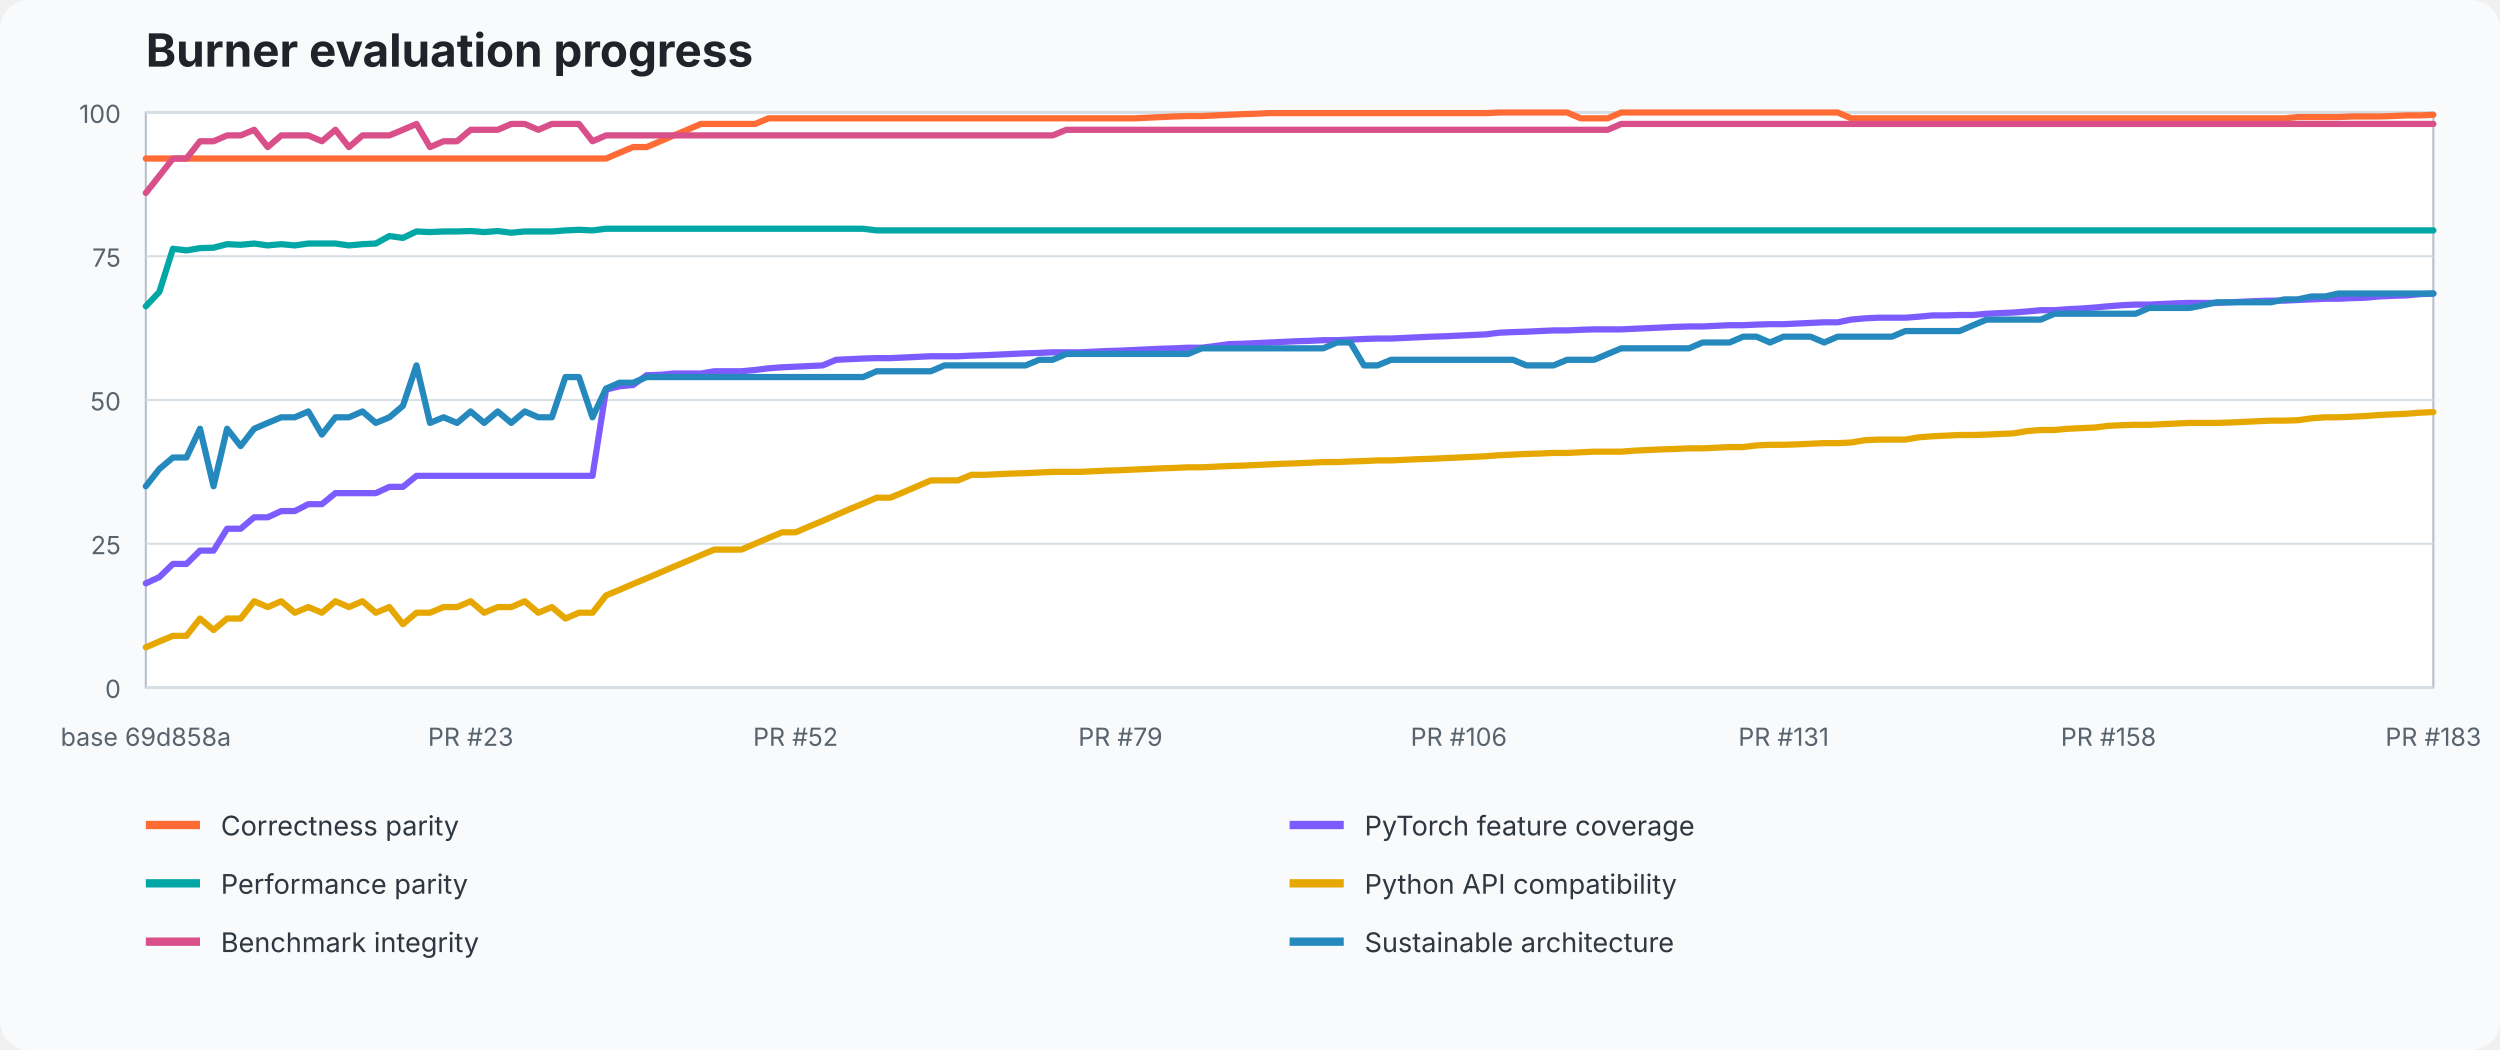
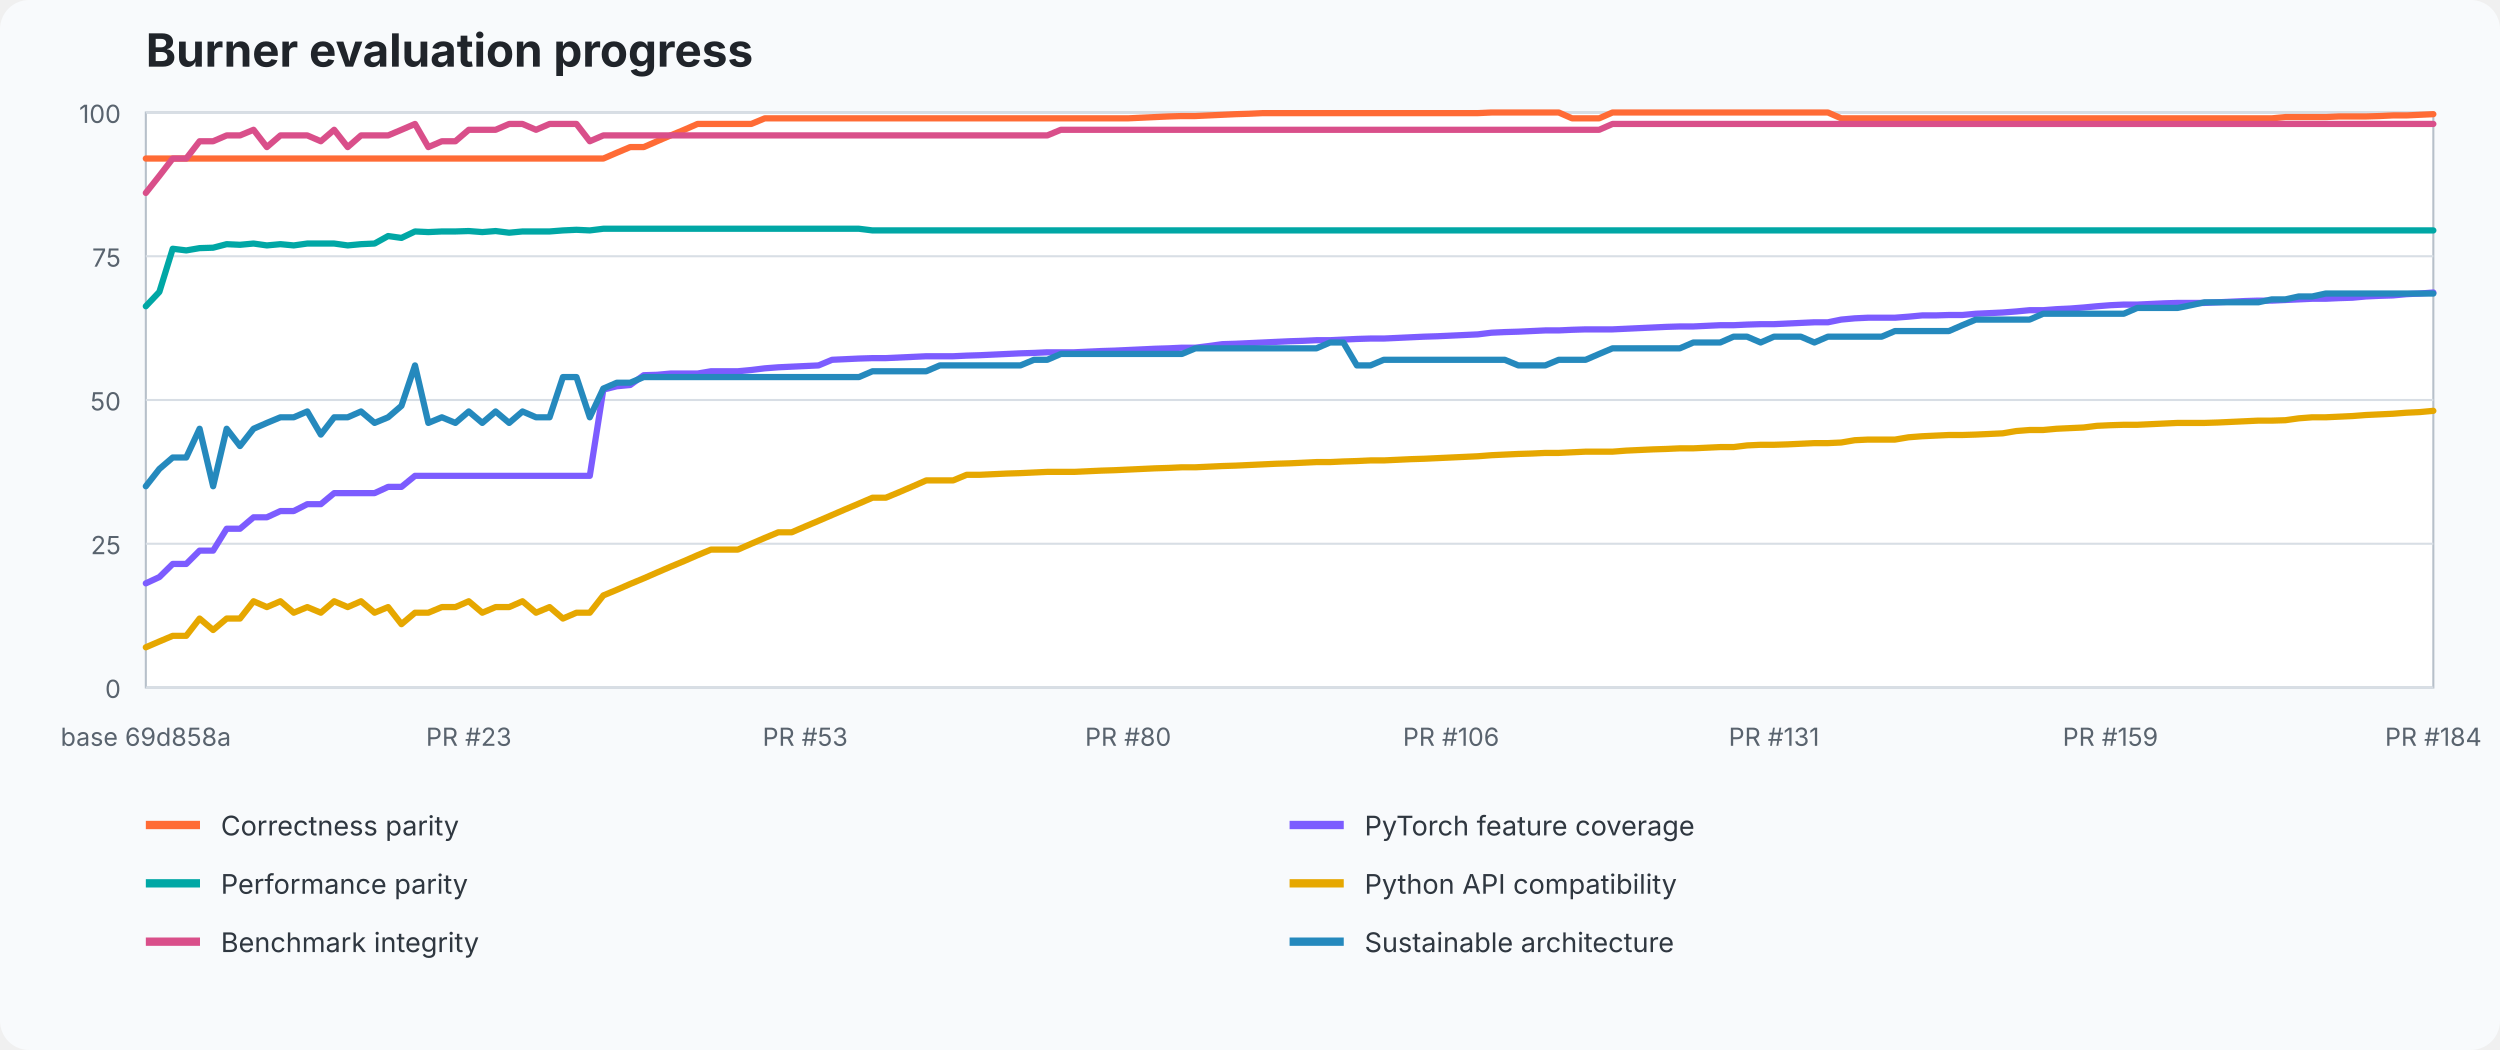
<svg xmlns="http://www.w3.org/2000/svg" width="1200" height="504" viewBox="0 0 1200 504" role="img" aria-labelledby="title desc">
  <style>text{font-family:ui-sans-serif,system-ui,-apple-system,BlinkMacSystemFont,"Segoe UI",sans-serif}.title{font-size:22px;font-weight:700;fill:#20242a}.axis{font-size:12px;fill:#59636e}.legend{font-size:13px;fill:#2f3740}.grid{stroke:#d8dee5;stroke-width:1}.plot{fill:#fff;stroke:#b7c0ca}</style>
  <rect width="100%" height="100%" fill="#f8fafc" rx="14" />
  <text x="70" y="32" class="title">Burner evaluation progress</text>
  <rect x="70" y="54" width="1098" height="276" class="plot" />
  <line x1="70" y1="330" x2="1168" y2="330" class="grid" />
  <text x="58" y="335" text-anchor="end" class="axis">0</text>
  <line x1="70" y1="261" x2="1168" y2="261" class="grid" />
  <text x="58" y="266" text-anchor="end" class="axis">25</text>
  <line x1="70" y1="192" x2="1168" y2="192" class="grid" />
  <text x="58" y="197" text-anchor="end" class="axis">50</text>
  <line x1="70" y1="123" x2="1168" y2="123" class="grid" />
  <text x="58" y="128" text-anchor="end" class="axis">75</text>
  <line x1="70" y1="54" x2="1168" y2="54" class="grid" />
  <text x="58" y="59" text-anchor="end" class="axis">100</text>
-   <polyline points="70.0,76.1 76.5,76.1 83.0,76.1 89.5,76.1 96.0,76.1 102.5,76.1 109.0,76.1 115.5,76.1 122.0,76.1 128.5,76.1 135.0,76.1 141.5,76.1 148.0,76.1 154.5,76.1 161.0,76.1 167.5,76.1 174.0,76.1 180.4,76.1 186.9,76.1 193.4,76.1 199.9,76.1 206.4,76.1 212.9,76.1 219.4,76.1 225.9,76.1 232.4,76.1 238.9,76.1 245.4,76.1 251.9,76.1 258.4,76.1 264.9,76.1 271.4,76.1 277.9,76.1 284.4,76.1 290.9,76.1 297.4,73.3 303.9,70.6 310.4,70.6 316.9,67.8 323.4,65.0 329.9,62.3 336.4,59.5 342.9,59.5 349.4,59.5 355.9,59.5 362.4,59.5 368.9,56.8 375.4,56.8 381.9,56.8 388.4,56.8 394.9,56.8 401.3,56.8 407.8,56.8 414.3,56.8 420.8,56.8 427.3,56.8 433.8,56.8 440.3,56.8 446.8,56.8 453.3,56.8 459.8,56.8 466.3,56.8 472.8,56.8 479.3,56.8 485.8,56.8 492.3,56.8 498.8,56.8 505.3,56.8 511.8,56.8 518.3,56.8 524.8,56.8 531.3,56.8 537.8,56.8 544.3,56.8 550.8,56.5 557.3,56.2 563.8,55.9 570.3,55.7 576.8,55.7 583.3,55.4 589.8,55.1 596.3,54.8 602.8,54.6 609.3,54.3 615.8,54.3 622.2,54.3 628.7,54.3 635.2,54.3 641.7,54.3 648.2,54.3 654.7,54.3 661.2,54.3 667.7,54.3 674.2,54.3 680.7,54.3 687.2,54.3 693.7,54.3 700.2,54.3 706.7,54.3 713.2,54.3 719.7,54.0 726.2,54.0 732.7,54.0 739.2,54.0 745.7,54.0 752.2,54.0 758.7,56.8 765.2,56.8 771.7,56.8 778.2,54.0 784.7,54.0 791.2,54.0 797.7,54.0 804.2,54.0 810.7,54.0 817.2,54.0 823.7,54.0 830.2,54.0 836.7,54.0 843.1,54.0 849.6,54.0 856.1,54.0 862.6,54.0 869.1,54.0 875.6,54.0 882.1,54.0 888.6,56.8 895.1,56.8 901.6,56.8 908.1,56.8 914.6,56.8 921.1,56.8 927.6,56.8 934.1,56.8 940.6,56.8 947.1,56.8 953.6,56.8 960.1,56.8 966.6,56.8 973.1,56.8 979.6,56.8 986.1,56.8 992.6,56.8 999.1,56.8 1005.6,56.8 1012.1,56.8 1018.6,56.8 1025.1,56.8 1031.6,56.8 1038.1,56.8 1044.6,56.8 1051.1,56.8 1057.6,56.8 1064.0,56.8 1070.5,56.8 1077.0,56.8 1083.5,56.8 1090.0,56.8 1096.5,56.8 1103.0,56.2 1109.5,56.2 1116.0,56.2 1122.5,56.2 1129.0,55.9 1135.5,55.9 1142.0,55.9 1148.5,55.7 1155.0,55.4 1161.5,55.4 1168.0,55.1" fill="none" stroke="#ff6b35" stroke-width="3" stroke-linejoin="round" stroke-linecap="round" />
-   <polyline points="70.0,280.0 76.5,277.0 83.0,270.7 89.5,270.7 96.0,264.3 102.5,264.3 109.0,253.8 115.5,253.8 122.0,248.3 128.5,248.3 135.0,245.3 141.5,245.3 148.0,242.0 154.5,242.0 161.0,236.7 167.5,236.7 174.0,236.7 180.4,236.7 186.9,233.7 193.4,233.7 199.9,228.4 206.4,228.4 212.9,228.4 219.4,228.4 225.9,228.4 232.4,228.4 238.9,228.4 245.4,228.4 251.9,228.4 258.4,228.4 264.9,228.4 271.4,228.4 277.9,228.4 284.4,228.4 290.9,187.0 297.4,185.4 303.9,184.8 310.4,180.1 316.9,179.9 323.4,179.3 329.9,179.3 336.4,179.3 342.9,178.2 349.4,178.2 355.9,178.2 362.4,177.6 368.9,176.8 375.4,176.3 381.9,176.0 388.4,175.7 394.9,175.4 401.3,172.7 407.8,172.4 414.3,172.1 420.8,171.9 427.3,171.9 433.8,171.6 440.3,171.3 446.8,171.0 453.3,171.0 459.8,171.0 466.3,170.7 472.8,170.5 479.3,170.2 485.8,169.9 492.3,169.6 498.8,169.4 505.3,169.1 511.8,169.1 518.3,169.1 524.8,168.8 531.3,168.5 537.8,168.3 544.3,168.0 550.8,167.7 557.3,167.4 563.8,167.2 570.3,166.9 576.8,166.9 583.3,166.1 589.8,165.2 596.3,165.0 602.8,164.7 609.3,164.4 615.8,164.1 622.2,163.8 628.7,163.6 635.2,163.3 641.7,163.3 648.2,163.0 654.7,162.7 661.2,162.5 667.7,162.5 674.2,162.2 680.7,161.9 687.2,161.6 693.7,161.4 700.2,161.1 706.7,160.8 713.2,160.5 719.7,159.7 726.2,159.4 732.7,159.2 739.2,158.9 745.7,158.6 752.2,158.6 758.7,158.3 765.2,158.1 771.7,158.1 778.2,158.1 784.7,157.8 791.2,157.5 797.7,157.2 804.2,156.9 810.7,156.7 817.2,156.7 823.7,156.4 830.2,156.1 836.7,156.1 843.1,155.8 849.6,155.6 856.1,155.6 862.6,155.3 869.1,155.0 875.6,154.7 882.1,154.7 888.6,153.4 895.1,152.8 901.6,152.5 908.1,152.5 914.6,152.5 921.1,152.0 927.6,151.4 934.1,151.4 940.6,151.2 947.1,151.2 953.6,150.6 960.1,150.3 966.6,150.0 973.1,149.5 979.6,148.9 986.1,148.9 992.6,148.4 999.1,148.1 1005.6,147.6 1012.1,147.0 1018.6,146.5 1025.1,146.2 1031.6,146.2 1038.1,145.9 1044.6,145.6 1051.1,145.4 1057.6,145.4 1064.0,145.4 1070.5,145.1 1077.0,144.8 1083.5,144.5 1090.0,144.3 1096.5,144.3 1103.0,144.0 1109.5,143.7 1116.0,143.4 1122.5,143.4 1129.0,143.1 1135.5,142.9 1142.0,142.3 1148.5,142.0 1155.0,141.8 1161.5,141.2 1168.0,140.9" fill="none" stroke="#7c5cff" stroke-width="3" stroke-linejoin="round" stroke-linecap="round" />
-   <polyline points="70.0,147.0 76.5,140.1 83.0,119.4 89.5,120.2 96.0,119.1 102.5,118.9 109.0,117.2 115.5,117.5 122.0,116.9 128.5,117.8 135.0,117.2 141.5,117.8 148.0,116.9 154.5,116.9 161.0,116.9 167.5,117.8 174.0,117.2 180.4,116.9 186.9,113.3 193.4,114.2 199.9,111.1 206.4,111.4 212.9,111.1 219.4,111.1 225.9,110.9 232.4,111.4 238.9,110.9 245.4,111.7 251.9,111.1 258.4,111.1 264.9,111.1 271.4,110.6 277.9,110.3 284.4,110.6 290.9,109.8 297.4,109.8 303.9,109.8 310.4,109.8 316.9,109.8 323.4,109.8 329.9,109.8 336.4,109.8 342.9,109.8 349.4,109.8 355.9,109.8 362.4,109.8 368.9,109.8 375.4,109.8 381.9,109.8 388.4,109.8 394.9,109.8 401.3,109.8 407.8,109.8 414.3,109.8 420.8,110.6 427.3,110.6 433.8,110.6 440.3,110.6 446.8,110.6 453.3,110.6 459.8,110.6 466.3,110.6 472.8,110.6 479.3,110.6 485.8,110.6 492.3,110.6 498.8,110.6 505.3,110.6 511.8,110.6 518.3,110.6 524.8,110.6 531.3,110.6 537.8,110.6 544.3,110.6 550.8,110.6 557.3,110.6 563.8,110.6 570.3,110.6 576.8,110.6 583.3,110.6 589.8,110.6 596.3,110.6 602.8,110.6 609.3,110.6 615.8,110.6 622.2,110.6 628.7,110.6 635.2,110.6 641.7,110.6 648.2,110.6 654.7,110.6 661.2,110.6 667.7,110.6 674.2,110.6 680.7,110.6 687.2,110.6 693.7,110.6 700.2,110.6 706.7,110.6 713.2,110.6 719.7,110.6 726.2,110.6 732.7,110.6 739.2,110.6 745.7,110.6 752.2,110.6 758.7,110.6 765.2,110.6 771.7,110.6 778.2,110.6 784.7,110.6 791.2,110.6 797.7,110.6 804.2,110.6 810.7,110.6 817.2,110.6 823.7,110.6 830.2,110.6 836.7,110.6 843.1,110.6 849.6,110.6 856.1,110.6 862.6,110.6 869.1,110.6 875.6,110.6 882.1,110.6 888.6,110.6 895.1,110.6 901.6,110.6 908.1,110.6 914.6,110.6 921.1,110.6 927.6,110.6 934.1,110.6 940.6,110.6 947.1,110.6 953.6,110.6 960.1,110.6 966.6,110.6 973.1,110.6 979.6,110.6 986.1,110.6 992.6,110.6 999.1,110.6 1005.6,110.6 1012.1,110.6 1018.6,110.6 1025.1,110.6 1031.6,110.6 1038.1,110.6 1044.6,110.6 1051.1,110.6 1057.6,110.6 1064.0,110.6 1070.5,110.6 1077.0,110.6 1083.5,110.6 1090.0,110.6 1096.5,110.6 1103.0,110.6 1109.5,110.6 1116.0,110.6 1122.5,110.6 1129.0,110.6 1135.5,110.6 1142.0,110.6 1148.5,110.6 1155.0,110.6 1161.5,110.6 1168.0,110.6" fill="none" stroke="#00a7a5" stroke-width="3" stroke-linejoin="round" stroke-linecap="round" />
-   <polyline points="70.0,310.7 76.5,307.9 83.0,305.2 89.5,305.2 96.0,296.9 102.5,302.4 109.0,296.9 115.5,296.9 122.0,288.6 128.5,291.4 135.0,288.6 141.5,294.1 148.0,291.4 154.5,294.1 161.0,288.6 167.5,291.4 174.0,288.6 180.4,294.1 186.9,291.4 193.4,299.6 199.9,294.1 206.4,294.1 212.9,291.4 219.4,291.4 225.9,288.6 232.4,294.1 238.9,291.4 245.4,291.4 251.9,288.6 258.4,294.1 264.9,291.4 271.4,296.9 277.9,294.1 284.4,294.1 290.9,285.8 297.4,283.1 303.9,280.3 310.4,277.6 316.9,274.8 323.4,272.0 329.9,269.3 336.4,266.5 342.9,263.8 349.4,263.8 355.9,263.8 362.4,261.0 368.9,258.2 375.4,255.5 381.9,255.5 388.4,252.7 394.9,250.0 401.3,247.2 407.8,244.4 414.3,241.7 420.8,238.9 427.3,238.9 433.8,236.2 440.3,233.4 446.8,230.6 453.3,230.6 459.8,230.6 466.3,227.9 472.8,227.9 479.3,227.6 485.8,227.3 492.3,227.1 498.8,226.8 505.3,226.5 511.8,226.5 518.3,226.5 524.8,226.2 531.3,225.9 537.8,225.7 544.3,225.4 550.8,225.1 557.3,224.8 563.8,224.6 570.3,224.3 576.8,224.3 583.3,224.0 589.8,223.7 596.3,223.5 602.8,223.2 609.3,222.9 615.8,222.6 622.2,222.4 628.7,222.1 635.2,221.8 641.7,221.8 648.2,221.5 654.7,221.3 661.2,221.0 667.7,221.0 674.2,220.7 680.7,220.4 687.2,220.2 693.7,219.9 700.2,219.6 706.7,219.3 713.2,219.0 719.7,218.5 726.2,218.2 732.7,217.9 739.2,217.7 745.7,217.4 752.2,217.4 758.7,217.1 765.2,216.8 771.7,216.8 778.2,216.8 784.7,216.3 791.2,216.0 797.7,215.7 804.2,215.5 810.7,215.2 817.2,215.2 823.7,214.9 830.2,214.6 836.7,214.6 843.1,213.8 849.6,213.5 856.1,213.5 862.6,213.3 869.1,213.0 875.6,212.7 882.1,212.7 888.6,212.4 895.1,211.3 901.6,211.0 908.1,211.0 914.6,211.0 921.1,209.9 927.6,209.4 934.1,209.1 940.6,208.8 947.1,208.8 953.6,208.6 960.1,208.3 966.6,208.0 973.1,206.9 979.6,206.4 986.1,206.4 992.6,205.8 999.1,205.5 1005.6,205.2 1012.1,204.4 1018.6,204.1 1025.1,203.9 1031.6,203.9 1038.1,203.6 1044.6,203.3 1051.1,203.0 1057.6,203.0 1064.0,203.0 1070.5,202.8 1077.0,202.5 1083.5,202.2 1090.0,201.9 1096.5,201.9 1103.0,201.7 1109.5,200.8 1116.0,200.3 1122.5,200.3 1129.0,200.0 1135.5,199.7 1142.0,199.2 1148.5,198.9 1155.0,198.6 1161.5,198.1 1168.0,197.8" fill="none" stroke="#e6a700" stroke-width="3" stroke-linejoin="round" stroke-linecap="round" />
-   <polyline points="70.0,92.6 76.5,84.4 83.0,76.1 89.5,76.1 96.0,67.8 102.5,67.8 109.0,65.0 115.5,65.0 122.0,62.3 128.5,70.6 135.0,65.0 141.5,65.0 148.0,65.0 154.5,67.8 161.0,62.3 167.5,70.6 174.0,65.0 180.4,65.0 186.9,65.0 193.4,62.3 199.9,59.5 206.4,70.6 212.9,67.8 219.4,67.8 225.9,62.3 232.4,62.3 238.9,62.3 245.4,59.5 251.9,59.5 258.4,62.3 264.9,59.5 271.4,59.5 277.9,59.5 284.4,67.8 290.9,65.0 297.4,65.0 303.9,65.0 310.4,65.0 316.9,65.0 323.4,65.0 329.9,65.0 336.4,65.0 342.9,65.0 349.4,65.0 355.9,65.0 362.4,65.0 368.9,65.0 375.4,65.0 381.9,65.0 388.4,65.0 394.9,65.0 401.3,65.0 407.8,65.0 414.3,65.0 420.8,65.0 427.3,65.0 433.8,65.0 440.3,65.0 446.8,65.0 453.3,65.0 459.8,65.0 466.3,65.0 472.8,65.0 479.3,65.0 485.8,65.0 492.3,65.0 498.8,65.0 505.3,65.0 511.8,62.3 518.3,62.3 524.8,62.3 531.3,62.3 537.8,62.3 544.3,62.3 550.8,62.3 557.3,62.3 563.8,62.3 570.3,62.3 576.8,62.3 583.3,62.3 589.8,62.3 596.3,62.3 602.8,62.3 609.3,62.3 615.8,62.3 622.2,62.3 628.7,62.3 635.2,62.3 641.7,62.3 648.2,62.3 654.7,62.3 661.2,62.3 667.7,62.3 674.2,62.3 680.7,62.3 687.2,62.3 693.7,62.3 700.2,62.3 706.7,62.3 713.2,62.3 719.7,62.3 726.2,62.3 732.7,62.3 739.2,62.3 745.7,62.3 752.2,62.3 758.7,62.3 765.2,62.3 771.7,62.3 778.2,59.5 784.7,59.5 791.2,59.5 797.7,59.5 804.2,59.5 810.7,59.5 817.2,59.5 823.7,59.5 830.2,59.5 836.7,59.5 843.1,59.5 849.6,59.5 856.1,59.5 862.6,59.5 869.1,59.5 875.6,59.5 882.1,59.5 888.6,59.5 895.1,59.5 901.6,59.5 908.1,59.5 914.6,59.5 921.1,59.5 927.6,59.5 934.1,59.5 940.6,59.5 947.1,59.5 953.6,59.5 960.1,59.5 966.6,59.5 973.1,59.5 979.6,59.5 986.1,59.5 992.6,59.5 999.1,59.5 1005.6,59.5 1012.1,59.5 1018.6,59.5 1025.1,59.5 1031.6,59.5 1038.1,59.5 1044.6,59.5 1051.1,59.5 1057.6,59.5 1064.0,59.5 1070.5,59.5 1077.0,59.5 1083.5,59.5 1090.0,59.5 1096.5,59.5 1103.0,59.5 1109.5,59.5 1116.0,59.5 1122.5,59.5 1129.0,59.5 1135.5,59.5 1142.0,59.5 1148.5,59.5 1155.0,59.5 1161.5,59.5 1168.0,59.5" fill="none" stroke="#d94f8a" stroke-width="3" stroke-linejoin="round" stroke-linecap="round" />
-   <polyline points="70.0,233.4 76.5,225.1 83.0,219.6 89.5,219.6 96.0,205.8 102.5,233.4 109.0,205.8 115.5,214.1 122.0,205.8 128.5,203.0 135.0,200.3 141.5,200.3 148.0,197.5 154.5,208.6 161.0,200.3 167.5,200.3 174.0,197.5 180.4,203.0 186.9,200.3 193.4,194.8 199.9,175.4 206.4,203.0 212.9,200.3 219.4,203.0 225.9,197.5 232.4,203.0 238.9,197.5 245.4,203.0 251.9,197.5 258.4,200.3 264.9,200.3 271.4,181.0 277.9,181.0 284.4,200.3 290.9,186.5 297.4,183.7 303.9,183.7 310.4,181.0 316.9,181.0 323.4,181.0 329.9,181.0 336.4,181.0 342.9,181.0 349.4,181.0 355.9,181.0 362.4,181.0 368.9,181.0 375.4,181.0 381.9,181.0 388.4,181.0 394.9,181.0 401.3,181.0 407.8,181.0 414.3,181.0 420.8,178.2 427.3,178.2 433.8,178.2 440.3,178.2 446.8,178.2 453.3,175.4 459.8,175.4 466.3,175.4 472.8,175.4 479.3,175.4 485.8,175.4 492.3,175.4 498.8,172.7 505.3,172.7 511.8,169.9 518.3,169.9 524.8,169.9 531.3,169.9 537.8,169.9 544.3,169.9 550.8,169.9 557.3,169.9 563.8,169.9 570.3,169.9 576.8,167.2 583.3,167.2 589.8,167.2 596.3,167.2 602.8,167.2 609.3,167.2 615.8,167.2 622.2,167.2 628.7,167.2 635.2,167.2 641.7,164.4 648.2,164.4 654.7,175.4 661.2,175.4 667.7,172.7 674.2,172.7 680.7,172.7 687.2,172.7 693.7,172.7 700.2,172.7 706.7,172.7 713.2,172.7 719.7,172.7 726.2,172.7 732.7,175.4 739.2,175.4 745.7,175.4 752.2,172.7 758.7,172.7 765.2,172.7 771.7,169.9 778.2,167.2 784.7,167.2 791.2,167.2 797.7,167.2 804.2,167.2 810.7,167.2 817.2,164.4 823.7,164.4 830.2,164.4 836.7,161.6 843.1,161.6 849.6,164.4 856.1,161.6 862.6,161.6 869.1,161.6 875.6,164.4 882.1,161.6 888.6,161.6 895.1,161.6 901.6,161.6 908.1,161.6 914.6,158.9 921.1,158.9 927.6,158.9 934.1,158.9 940.6,158.9 947.1,156.1 953.6,153.4 960.1,153.4 966.6,153.4 973.1,153.4 979.6,153.4 986.1,150.6 992.6,150.6 999.1,150.6 1005.6,150.6 1012.1,150.6 1018.6,150.6 1025.1,150.6 1031.6,147.8 1038.1,147.8 1044.6,147.8 1051.1,147.8 1057.6,146.5 1064.0,145.1 1070.5,145.1 1077.0,145.1 1083.5,145.1 1090.0,145.1 1096.5,143.7 1103.0,143.7 1109.5,142.3 1116.0,142.3 1122.5,140.9 1129.0,140.9 1135.5,140.9 1142.0,140.9 1148.5,140.9 1155.0,140.9 1161.5,140.9 1168.0,140.9" fill="none" stroke="#2589bd" stroke-width="3" stroke-linejoin="round" stroke-linecap="round" />
+   <polyline points="70.0,76.1 76.5,76.1 82.9,76.1 89.4,76.1 95.8,76.1 102.3,76.1 108.8,76.1 115.2,76.1 121.7,76.1 128.1,76.1 134.6,76.1 141.0,76.1 147.5,76.1 154.0,76.1 160.4,76.1 166.9,76.1 173.3,76.1 179.8,76.1 186.3,76.1 192.7,76.1 199.2,76.1 205.6,76.1 212.1,76.1 218.6,76.1 225.0,76.1 231.5,76.1 237.9,76.1 244.4,76.1 250.8,76.1 257.3,76.1 263.8,76.1 270.2,76.1 276.7,76.1 283.1,76.1 289.6,76.1 296.1,73.3 302.5,70.6 309.0,70.6 315.4,67.8 321.9,65.0 328.4,62.3 334.8,59.5 341.3,59.5 347.7,59.5 354.2,59.5 360.6,59.5 367.1,56.8 373.6,56.8 380.0,56.8 386.5,56.8 392.9,56.8 399.4,56.8 405.9,56.8 412.3,56.8 418.8,56.8 425.2,56.8 431.7,56.8 438.2,56.8 444.6,56.8 451.1,56.8 457.5,56.8 464.0,56.8 470.4,56.8 476.9,56.8 483.4,56.8 489.8,56.8 496.3,56.8 502.7,56.8 509.2,56.8 515.7,56.8 522.1,56.8 528.6,56.8 535.0,56.8 541.5,56.8 548.0,56.5 554.4,56.2 560.9,55.9 567.3,55.7 573.8,55.7 580.2,55.4 586.7,55.1 593.2,54.8 599.6,54.6 606.1,54.3 612.5,54.3 619.0,54.3 625.5,54.3 631.9,54.3 638.4,54.3 644.8,54.3 651.3,54.3 657.8,54.3 664.2,54.3 670.7,54.3 677.1,54.3 683.6,54.3 690.0,54.3 696.5,54.3 703.0,54.3 709.4,54.3 715.9,54.0 722.3,54.0 728.8,54.0 735.3,54.0 741.7,54.0 748.2,54.0 754.6,56.8 761.1,56.8 767.6,56.8 774.0,54.0 780.5,54.0 786.9,54.0 793.4,54.0 799.8,54.0 806.3,54.0 812.8,54.0 819.2,54.0 825.7,54.0 832.1,54.0 838.6,54.0 845.1,54.0 851.5,54.0 858.0,54.0 864.4,54.0 870.9,54.0 877.4,54.0 883.8,56.8 890.3,56.8 896.7,56.8 903.2,56.8 909.6,56.8 916.1,56.8 922.6,56.8 929.0,56.8 935.5,56.8 941.9,56.8 948.4,56.8 954.9,56.8 961.3,56.8 967.8,56.8 974.2,56.8 980.7,56.8 987.2,56.8 993.6,56.8 1000.1,56.8 1006.5,56.8 1013.0,56.8 1019.4,56.8 1025.9,56.8 1032.4,56.8 1038.8,56.8 1045.3,56.8 1051.7,56.8 1058.2,56.8 1064.7,56.8 1071.1,56.8 1077.6,56.8 1084.0,56.8 1090.5,56.8 1097.0,56.2 1103.4,56.2 1109.9,56.2 1116.3,56.2 1122.8,55.9 1129.2,55.9 1135.7,55.9 1142.2,55.7 1148.6,55.4 1155.1,55.4 1161.5,55.1 1168.0,54.8" fill="none" stroke="#ff6b35" stroke-width="3" stroke-linejoin="round" stroke-linecap="round" />
+   <polyline points="70.0,280.0 76.5,277.0 82.9,270.7 89.4,270.7 95.8,264.3 102.3,264.3 108.8,253.8 115.2,253.8 121.7,248.3 128.1,248.3 134.6,245.3 141.0,245.3 147.5,242.0 154.0,242.0 160.4,236.7 166.9,236.7 173.3,236.7 179.8,236.7 186.3,233.7 192.7,233.7 199.2,228.4 205.6,228.4 212.1,228.4 218.6,228.4 225.0,228.4 231.5,228.4 237.9,228.4 244.4,228.4 250.8,228.4 257.3,228.4 263.8,228.4 270.2,228.4 276.7,228.4 283.1,228.4 289.6,187.0 296.1,185.4 302.5,184.8 309.0,180.1 315.4,179.9 321.9,179.3 328.4,179.3 334.8,179.3 341.3,178.2 347.7,178.2 354.2,178.2 360.6,177.6 367.1,176.8 373.6,176.3 380.0,176.0 386.5,175.7 392.9,175.4 399.4,172.7 405.9,172.4 412.3,172.1 418.8,171.9 425.2,171.9 431.7,171.6 438.2,171.3 444.6,171.0 451.1,171.0 457.5,171.0 464.0,170.7 470.4,170.5 476.9,170.2 483.4,169.9 489.8,169.6 496.3,169.4 502.7,169.1 509.2,169.1 515.7,169.1 522.1,168.8 528.6,168.5 535.0,168.3 541.5,168.0 548.0,167.7 554.4,167.4 560.9,167.2 567.3,166.9 573.8,166.9 580.2,166.1 586.7,165.2 593.2,165.0 599.6,164.7 606.1,164.4 612.5,164.1 619.0,163.8 625.5,163.6 631.9,163.3 638.4,163.3 644.8,163.0 651.3,162.7 657.8,162.5 664.2,162.5 670.7,162.2 677.1,161.9 683.6,161.6 690.0,161.4 696.5,161.1 703.0,160.8 709.4,160.5 715.9,159.7 722.3,159.4 728.8,159.2 735.3,158.9 741.7,158.6 748.2,158.6 754.6,158.3 761.1,158.1 767.6,158.1 774.0,158.1 780.5,157.8 786.9,157.5 793.4,157.2 799.8,156.9 806.3,156.7 812.8,156.7 819.2,156.4 825.7,156.1 832.1,156.1 838.6,155.8 845.1,155.6 851.5,155.6 858.0,155.3 864.4,155.0 870.9,154.7 877.4,154.7 883.8,153.4 890.3,152.8 896.7,152.5 903.2,152.5 909.6,152.5 916.1,152.0 922.6,151.4 929.0,151.4 935.5,151.2 941.9,151.2 948.4,150.6 954.9,150.3 961.3,150.0 967.8,149.5 974.2,148.9 980.7,148.9 987.2,148.4 993.6,148.1 1000.1,147.6 1006.5,147.0 1013.0,146.5 1019.4,146.2 1025.9,146.2 1032.4,145.9 1038.8,145.6 1045.3,145.4 1051.7,145.4 1058.2,145.4 1064.7,145.1 1071.1,144.8 1077.6,144.5 1084.0,144.3 1090.5,144.3 1097.0,144.0 1103.4,143.7 1109.9,143.4 1116.3,143.4 1122.8,143.1 1129.2,142.9 1135.7,142.3 1142.2,142.0 1148.6,141.8 1155.1,141.2 1161.5,140.9 1168.0,140.4" fill="none" stroke="#7c5cff" stroke-width="3" stroke-linejoin="round" stroke-linecap="round" />
+   <polyline points="70.0,147.0 76.5,140.1 82.9,119.4 89.4,120.2 95.8,119.1 102.3,118.9 108.8,117.2 115.2,117.5 121.7,116.9 128.1,117.8 134.6,117.2 141.0,117.8 147.5,116.9 154.0,116.9 160.4,116.9 166.9,117.8 173.3,117.2 179.8,116.9 186.3,113.3 192.7,114.2 199.2,111.1 205.6,111.4 212.1,111.1 218.6,111.1 225.0,110.9 231.5,111.4 237.9,110.9 244.4,111.7 250.8,111.1 257.3,111.1 263.8,111.1 270.2,110.6 276.7,110.3 283.1,110.6 289.6,109.8 296.1,109.8 302.5,109.8 309.0,109.8 315.4,109.8 321.9,109.8 328.4,109.8 334.8,109.8 341.3,109.8 347.7,109.8 354.2,109.8 360.6,109.8 367.1,109.8 373.6,109.8 380.0,109.8 386.5,109.8 392.9,109.8 399.4,109.8 405.9,109.8 412.3,109.8 418.8,110.6 425.2,110.6 431.7,110.6 438.2,110.6 444.6,110.6 451.1,110.6 457.5,110.6 464.0,110.6 470.4,110.6 476.9,110.6 483.4,110.6 489.8,110.6 496.3,110.6 502.7,110.6 509.2,110.6 515.7,110.6 522.1,110.6 528.6,110.6 535.0,110.6 541.5,110.6 548.0,110.6 554.4,110.6 560.9,110.6 567.3,110.6 573.8,110.6 580.2,110.6 586.7,110.6 593.2,110.6 599.6,110.6 606.1,110.6 612.5,110.6 619.0,110.6 625.5,110.6 631.9,110.6 638.4,110.6 644.8,110.6 651.3,110.6 657.8,110.6 664.2,110.6 670.7,110.6 677.1,110.6 683.6,110.6 690.0,110.6 696.5,110.6 703.0,110.6 709.4,110.6 715.9,110.6 722.3,110.6 728.8,110.6 735.3,110.6 741.7,110.6 748.2,110.6 754.6,110.6 761.1,110.6 767.6,110.6 774.0,110.6 780.5,110.6 786.9,110.6 793.4,110.6 799.8,110.6 806.3,110.6 812.8,110.6 819.2,110.6 825.7,110.6 832.1,110.6 838.6,110.6 845.1,110.6 851.5,110.6 858.0,110.6 864.4,110.6 870.9,110.6 877.4,110.6 883.8,110.6 890.3,110.6 896.7,110.6 903.2,110.6 909.6,110.6 916.1,110.6 922.6,110.6 929.0,110.6 935.5,110.6 941.9,110.6 948.4,110.6 954.9,110.6 961.3,110.6 967.8,110.6 974.2,110.6 980.7,110.6 987.2,110.6 993.6,110.6 1000.1,110.6 1006.5,110.6 1013.0,110.6 1019.4,110.6 1025.9,110.6 1032.4,110.6 1038.8,110.6 1045.3,110.6 1051.7,110.6 1058.2,110.6 1064.7,110.6 1071.1,110.6 1077.6,110.6 1084.0,110.6 1090.5,110.6 1097.0,110.6 1103.4,110.6 1109.9,110.6 1116.3,110.6 1122.8,110.6 1129.2,110.6 1135.7,110.6 1142.2,110.6 1148.6,110.6 1155.1,110.6 1161.5,110.6 1168.0,110.6" fill="none" stroke="#00a7a5" stroke-width="3" stroke-linejoin="round" stroke-linecap="round" />
+   <polyline points="70.0,310.7 76.5,307.9 82.9,305.2 89.4,305.2 95.8,296.9 102.3,302.4 108.8,296.9 115.2,296.9 121.7,288.6 128.1,291.4 134.6,288.6 141.0,294.1 147.5,291.4 154.0,294.1 160.4,288.6 166.9,291.4 173.3,288.6 179.8,294.1 186.3,291.4 192.7,299.6 199.2,294.1 205.6,294.1 212.1,291.4 218.6,291.4 225.0,288.6 231.5,294.1 237.9,291.4 244.4,291.4 250.8,288.6 257.3,294.1 263.8,291.4 270.2,296.9 276.7,294.1 283.1,294.1 289.6,285.8 296.1,283.1 302.5,280.3 309.0,277.6 315.4,274.8 321.9,272.0 328.4,269.3 334.8,266.5 341.3,263.8 347.7,263.8 354.2,263.8 360.6,261.0 367.1,258.2 373.6,255.5 380.0,255.5 386.5,252.7 392.9,250.0 399.4,247.2 405.9,244.4 412.3,241.7 418.8,238.9 425.2,238.9 431.7,236.2 438.2,233.4 444.6,230.6 451.1,230.6 457.5,230.6 464.0,227.9 470.4,227.9 476.9,227.6 483.4,227.3 489.8,227.1 496.3,226.8 502.7,226.5 509.2,226.5 515.7,226.5 522.1,226.2 528.6,225.9 535.0,225.7 541.5,225.4 548.0,225.1 554.4,224.8 560.9,224.6 567.3,224.3 573.8,224.3 580.2,224.0 586.7,223.7 593.2,223.5 599.6,223.2 606.1,222.9 612.5,222.6 619.0,222.4 625.5,222.1 631.9,221.8 638.4,221.8 644.8,221.5 651.3,221.3 657.8,221.0 664.2,221.0 670.7,220.7 677.1,220.4 683.6,220.2 690.0,219.9 696.5,219.6 703.0,219.3 709.4,219.0 715.9,218.5 722.3,218.2 728.8,217.9 735.3,217.7 741.7,217.4 748.2,217.4 754.6,217.1 761.1,216.8 767.6,216.8 774.0,216.8 780.5,216.3 786.9,216.0 793.4,215.7 799.8,215.5 806.3,215.2 812.8,215.2 819.2,214.9 825.7,214.6 832.1,214.6 838.6,213.8 845.1,213.5 851.5,213.5 858.0,213.3 864.4,213.0 870.9,212.7 877.4,212.7 883.8,212.4 890.3,211.3 896.7,211.0 903.2,211.0 909.6,211.0 916.1,209.9 922.6,209.4 929.0,209.1 935.5,208.8 941.9,208.8 948.4,208.6 954.9,208.3 961.3,208.0 967.8,206.9 974.2,206.4 980.7,206.4 987.2,205.8 993.6,205.5 1000.1,205.2 1006.5,204.4 1013.0,204.1 1019.4,203.9 1025.9,203.9 1032.4,203.6 1038.8,203.3 1045.3,203.0 1051.7,203.0 1058.2,203.0 1064.7,202.8 1071.1,202.5 1077.6,202.2 1084.0,201.9 1090.5,201.9 1097.0,201.7 1103.4,200.8 1109.9,200.3 1116.3,200.3 1122.8,200.0 1129.2,199.7 1135.7,199.2 1142.2,198.9 1148.6,198.6 1155.1,198.1 1161.5,197.8 1168.0,197.2" fill="none" stroke="#e6a700" stroke-width="3" stroke-linejoin="round" stroke-linecap="round" />
+   <polyline points="70.0,92.6 76.5,84.4 82.9,76.1 89.4,76.1 95.8,67.8 102.3,67.8 108.8,65.0 115.2,65.0 121.7,62.3 128.1,70.6 134.6,65.0 141.0,65.0 147.5,65.0 154.0,67.8 160.4,62.3 166.9,70.6 173.3,65.0 179.8,65.0 186.3,65.0 192.7,62.3 199.2,59.5 205.6,70.6 212.1,67.8 218.6,67.8 225.0,62.3 231.5,62.3 237.9,62.3 244.4,59.5 250.8,59.5 257.3,62.3 263.8,59.5 270.2,59.5 276.7,59.5 283.1,67.8 289.6,65.0 296.1,65.0 302.5,65.0 309.0,65.0 315.4,65.0 321.9,65.0 328.4,65.0 334.8,65.0 341.3,65.0 347.7,65.0 354.2,65.0 360.6,65.0 367.1,65.0 373.6,65.0 380.0,65.0 386.5,65.0 392.9,65.0 399.4,65.0 405.9,65.0 412.3,65.0 418.8,65.0 425.2,65.0 431.7,65.0 438.2,65.0 444.6,65.0 451.1,65.0 457.5,65.0 464.0,65.0 470.4,65.0 476.9,65.0 483.4,65.0 489.8,65.0 496.3,65.0 502.7,65.0 509.2,62.3 515.7,62.3 522.1,62.3 528.6,62.3 535.0,62.3 541.5,62.3 548.0,62.3 554.4,62.3 560.9,62.3 567.3,62.3 573.8,62.3 580.2,62.3 586.7,62.3 593.2,62.3 599.6,62.3 606.1,62.3 612.5,62.3 619.0,62.3 625.5,62.3 631.9,62.3 638.4,62.3 644.8,62.3 651.3,62.3 657.8,62.3 664.2,62.3 670.7,62.3 677.1,62.3 683.6,62.3 690.0,62.3 696.5,62.3 703.0,62.3 709.4,62.3 715.9,62.3 722.3,62.3 728.8,62.3 735.3,62.3 741.7,62.3 748.2,62.3 754.6,62.3 761.1,62.3 767.6,62.3 774.0,59.5 780.5,59.5 786.9,59.5 793.4,59.5 799.8,59.5 806.3,59.5 812.8,59.5 819.2,59.5 825.7,59.5 832.1,59.5 838.6,59.5 845.1,59.5 851.5,59.5 858.0,59.5 864.4,59.5 870.9,59.5 877.4,59.5 883.8,59.5 890.3,59.5 896.7,59.5 903.2,59.5 909.6,59.5 916.1,59.5 922.6,59.5 929.0,59.5 935.5,59.5 941.9,59.5 948.4,59.5 954.9,59.5 961.3,59.5 967.8,59.5 974.2,59.5 980.7,59.5 987.2,59.5 993.6,59.5 1000.1,59.5 1006.5,59.5 1013.0,59.5 1019.4,59.5 1025.9,59.5 1032.4,59.5 1038.8,59.5 1045.3,59.5 1051.7,59.5 1058.2,59.5 1064.7,59.5 1071.1,59.5 1077.6,59.5 1084.0,59.5 1090.5,59.5 1097.0,59.5 1103.4,59.5 1109.9,59.5 1116.3,59.5 1122.8,59.5 1129.2,59.5 1135.7,59.5 1142.2,59.5 1148.6,59.5 1155.1,59.5 1161.5,59.5 1168.0,59.5" fill="none" stroke="#d94f8a" stroke-width="3" stroke-linejoin="round" stroke-linecap="round" />
+   <polyline points="70.0,233.4 76.5,225.1 82.9,219.6 89.4,219.6 95.8,205.8 102.3,233.4 108.8,205.8 115.2,214.1 121.7,205.8 128.1,203.0 134.6,200.3 141.0,200.3 147.5,197.5 154.0,208.6 160.4,200.3 166.9,200.3 173.3,197.5 179.8,203.0 186.3,200.3 192.7,194.8 199.2,175.4 205.6,203.0 212.1,200.3 218.6,203.0 225.0,197.5 231.5,203.0 237.9,197.5 244.4,203.0 250.8,197.5 257.3,200.3 263.8,200.3 270.2,181.0 276.7,181.0 283.1,200.3 289.6,186.5 296.1,183.7 302.5,183.7 309.0,181.0 315.4,181.0 321.9,181.0 328.4,181.0 334.8,181.0 341.3,181.0 347.7,181.0 354.2,181.0 360.6,181.0 367.1,181.0 373.6,181.0 380.0,181.0 386.5,181.0 392.9,181.0 399.4,181.0 405.9,181.0 412.3,181.0 418.8,178.2 425.2,178.2 431.7,178.2 438.2,178.2 444.6,178.2 451.1,175.4 457.5,175.4 464.0,175.4 470.4,175.4 476.9,175.4 483.4,175.4 489.8,175.4 496.3,172.7 502.7,172.7 509.2,169.9 515.7,169.9 522.1,169.9 528.6,169.9 535.0,169.9 541.5,169.9 548.0,169.9 554.4,169.9 560.9,169.9 567.3,169.9 573.8,167.2 580.2,167.2 586.7,167.2 593.2,167.2 599.6,167.2 606.1,167.2 612.5,167.2 619.0,167.2 625.5,167.2 631.9,167.2 638.4,164.4 644.8,164.4 651.3,175.4 657.8,175.4 664.2,172.7 670.7,172.7 677.1,172.7 683.6,172.7 690.0,172.7 696.5,172.7 703.0,172.7 709.4,172.7 715.9,172.7 722.3,172.7 728.8,175.4 735.3,175.4 741.7,175.4 748.2,172.7 754.6,172.7 761.1,172.7 767.6,169.9 774.0,167.2 780.5,167.2 786.9,167.2 793.4,167.2 799.8,167.2 806.3,167.2 812.8,164.4 819.2,164.4 825.7,164.4 832.1,161.6 838.6,161.6 845.1,164.4 851.5,161.6 858.0,161.6 864.4,161.6 870.9,164.4 877.4,161.6 883.8,161.6 890.3,161.6 896.7,161.6 903.2,161.6 909.6,158.9 916.1,158.9 922.6,158.9 929.0,158.9 935.5,158.9 941.9,156.1 948.4,153.4 954.9,153.4 961.3,153.4 967.8,153.4 974.2,153.4 980.7,150.6 987.2,150.6 993.6,150.6 1000.1,150.6 1006.5,150.6 1013.0,150.6 1019.4,150.6 1025.9,147.8 1032.4,147.8 1038.8,147.8 1045.3,147.8 1051.7,146.5 1058.2,145.1 1064.7,145.1 1071.1,145.1 1077.6,145.1 1084.0,145.1 1090.5,143.7 1097.0,143.7 1103.4,142.3 1109.9,142.3 1116.3,140.9 1122.8,140.9 1129.2,140.9 1135.7,140.9 1142.2,140.9 1148.6,140.9 1155.1,140.9 1161.5,140.9 1168.0,140.9" fill="none" stroke="#2589bd" stroke-width="3" stroke-linejoin="round" stroke-linecap="round" />
  <text x="70" y="358" text-anchor="middle" class="axis">base 69d858a</text>
-   <text x="225.929" y="358" text-anchor="middle" class="axis">PR #23</text>
-   <text x="381.858" y="358" text-anchor="middle" class="axis">PR #52</text>
-   <text x="537.787" y="358" text-anchor="middle" class="axis">PR #79</text>
-   <text x="700.213" y="358" text-anchor="middle" class="axis">PR #106</text>
-   <text x="856.142" y="358" text-anchor="middle" class="axis">PR #131</text>
-   <text x="1012.071" y="358" text-anchor="middle" class="axis">PR #158</text>
-   <text x="1168" y="358" text-anchor="middle" class="axis">PR #183</text>
+   <text x="225.012" y="358" text-anchor="middle" class="axis">PR #23</text>
+   <text x="386.482" y="358" text-anchor="middle" class="axis">PR #53</text>
+   <text x="541.494" y="358" text-anchor="middle" class="axis">PR #80</text>
+   <text x="696.506" y="358" text-anchor="middle" class="axis">PR #106</text>
+   <text x="851.518" y="358" text-anchor="middle" class="axis">PR #131</text>
+   <text x="1012.988" y="358" text-anchor="middle" class="axis">PR #159</text>
+   <text x="1168" y="358" text-anchor="middle" class="axis">PR #184</text>
  <line x1="70" y1="396" x2="96" y2="396" stroke="#ff6b35" stroke-width="4" />
  <text x="106" y="401" class="legend">Correctness parity</text>
  <line x1="619" y1="396" x2="645" y2="396" stroke="#7c5cff" stroke-width="4" />
  <text x="655" y="401" class="legend">PyTorch feature coverage</text>
  <line x1="70" y1="424" x2="96" y2="424" stroke="#00a7a5" stroke-width="4" />
  <text x="106" y="429" class="legend">Performance parity</text>
  <line x1="619" y1="424" x2="645" y2="424" stroke="#e6a700" stroke-width="4" />
  <text x="655" y="429" class="legend">Python API compatibility</text>
  <line x1="70" y1="452" x2="96" y2="452" stroke="#d94f8a" stroke-width="4" />
  <text x="106" y="457" class="legend">Benchmark integrity</text>
  <line x1="619" y1="452" x2="645" y2="452" stroke="#2589bd" stroke-width="4" />
  <text x="655" y="457" class="legend">Sustainable architecture</text>
</svg>
